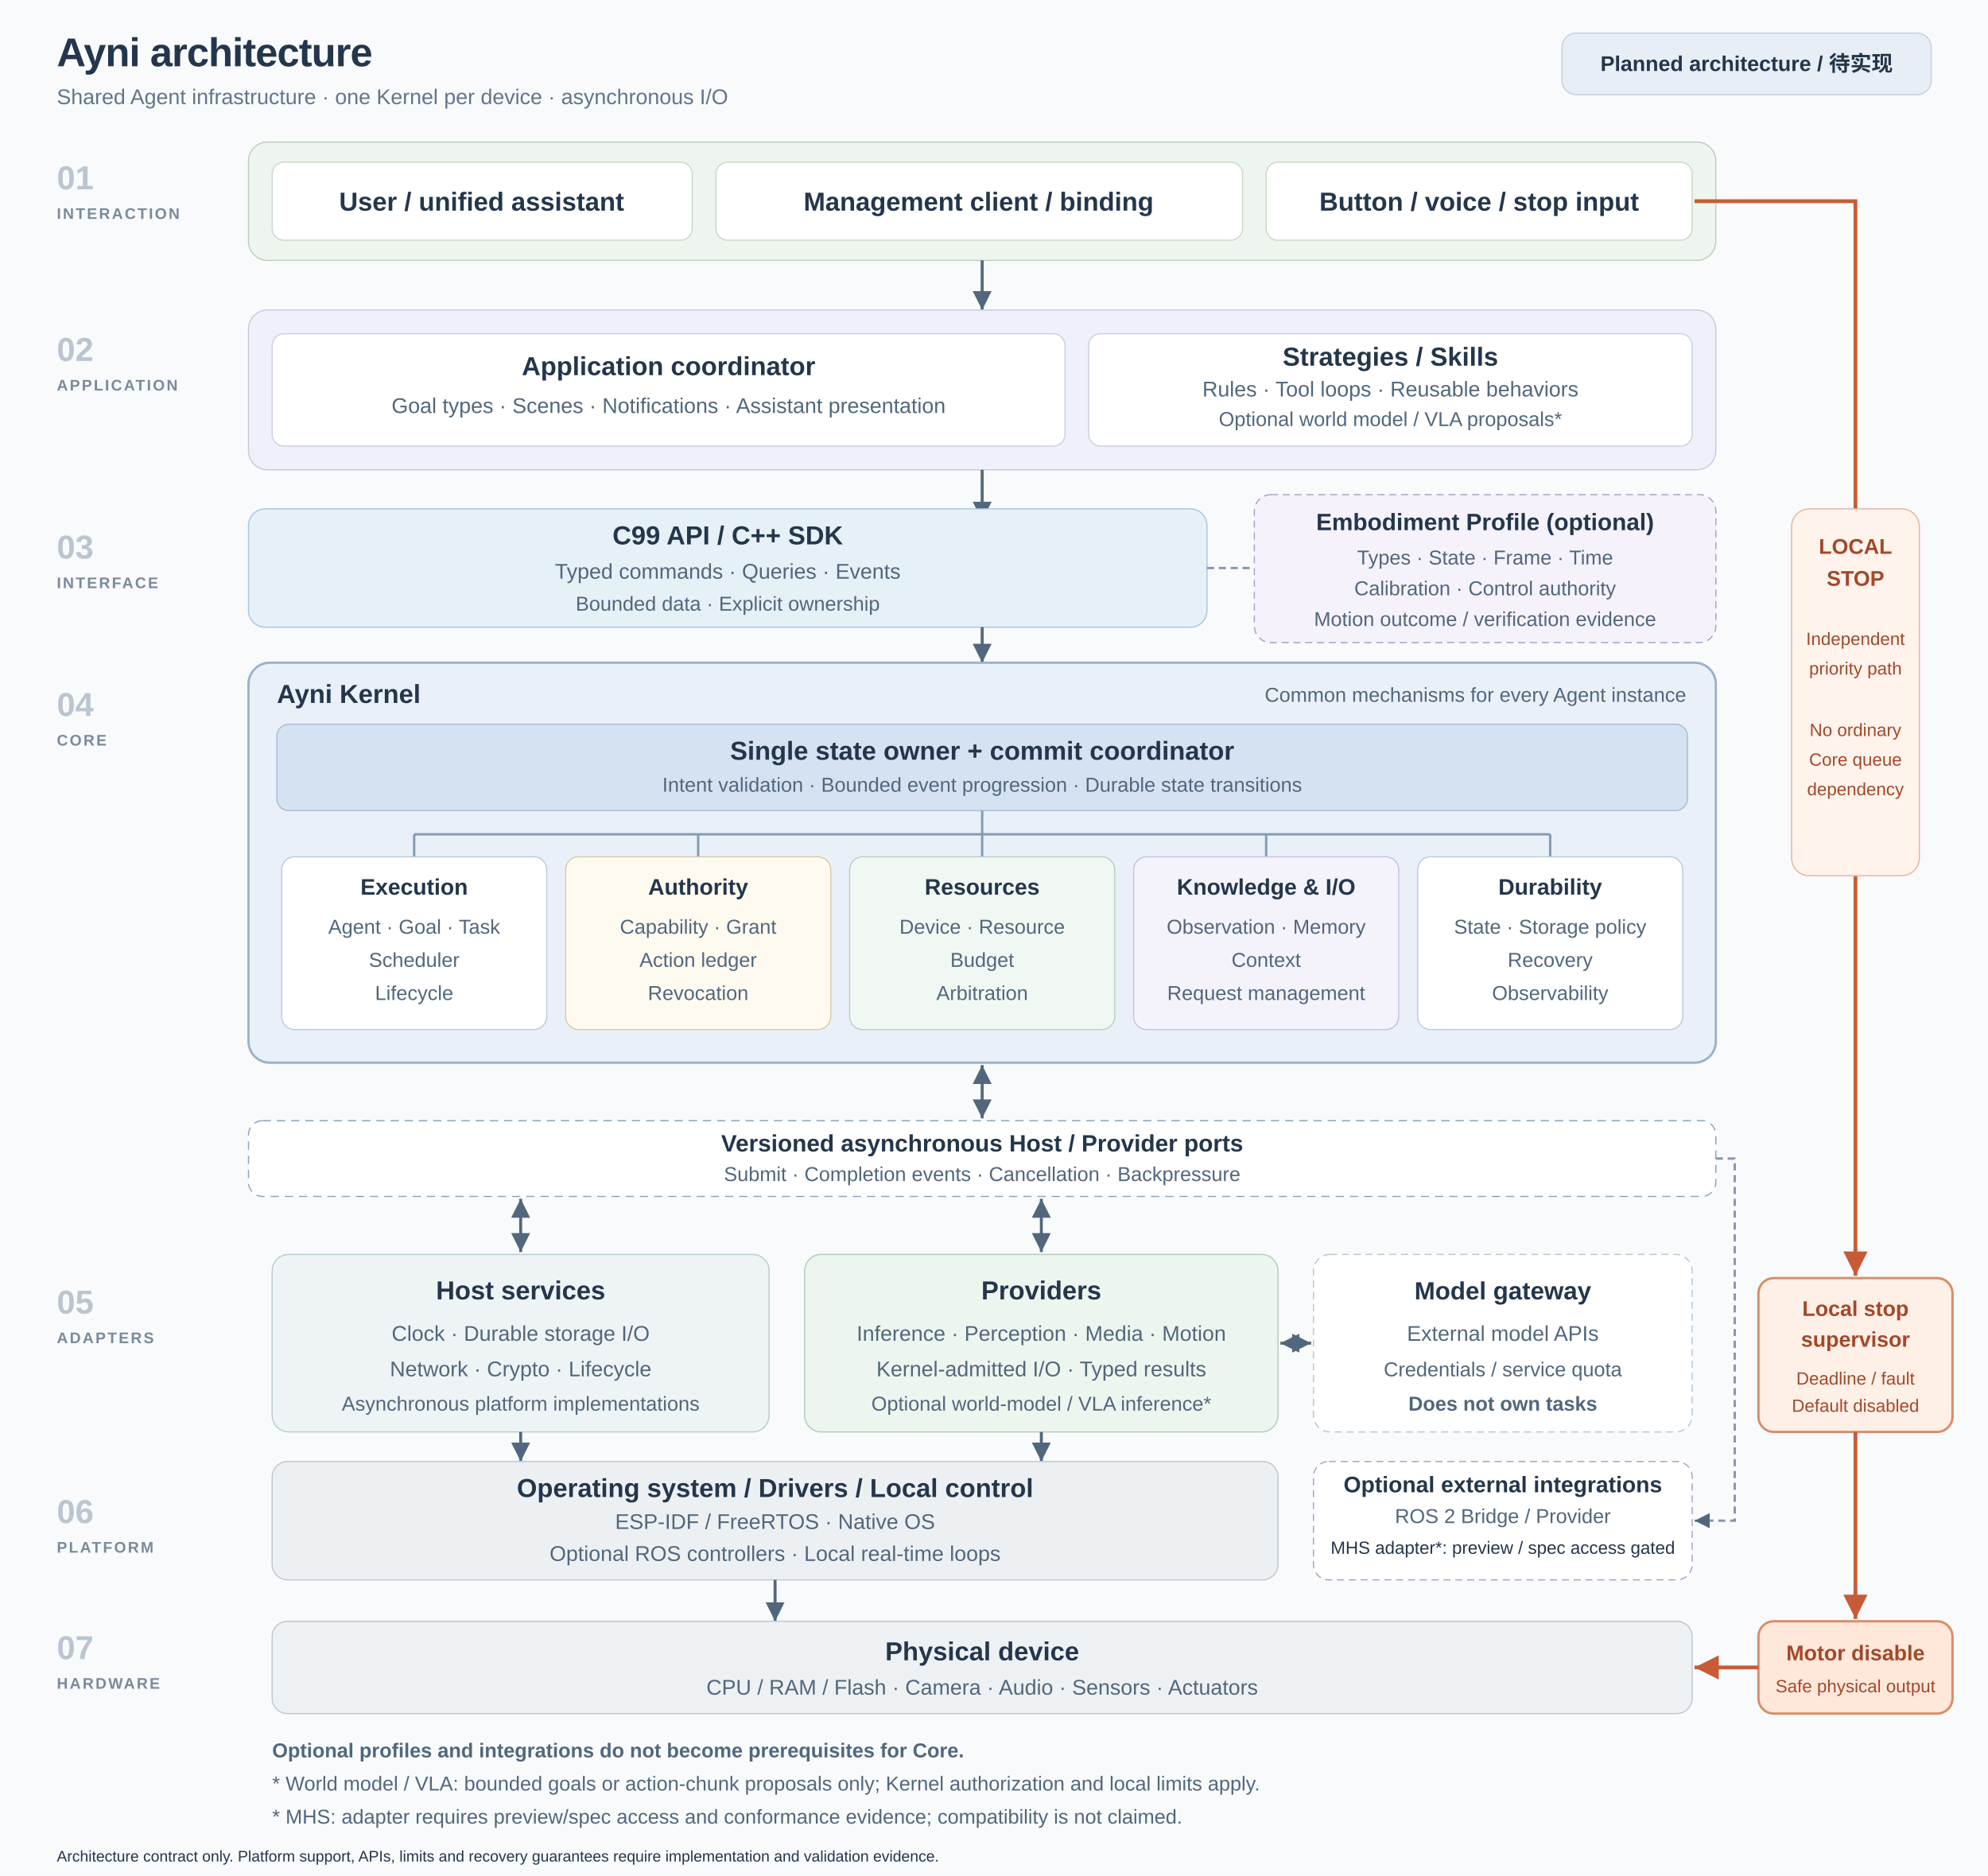
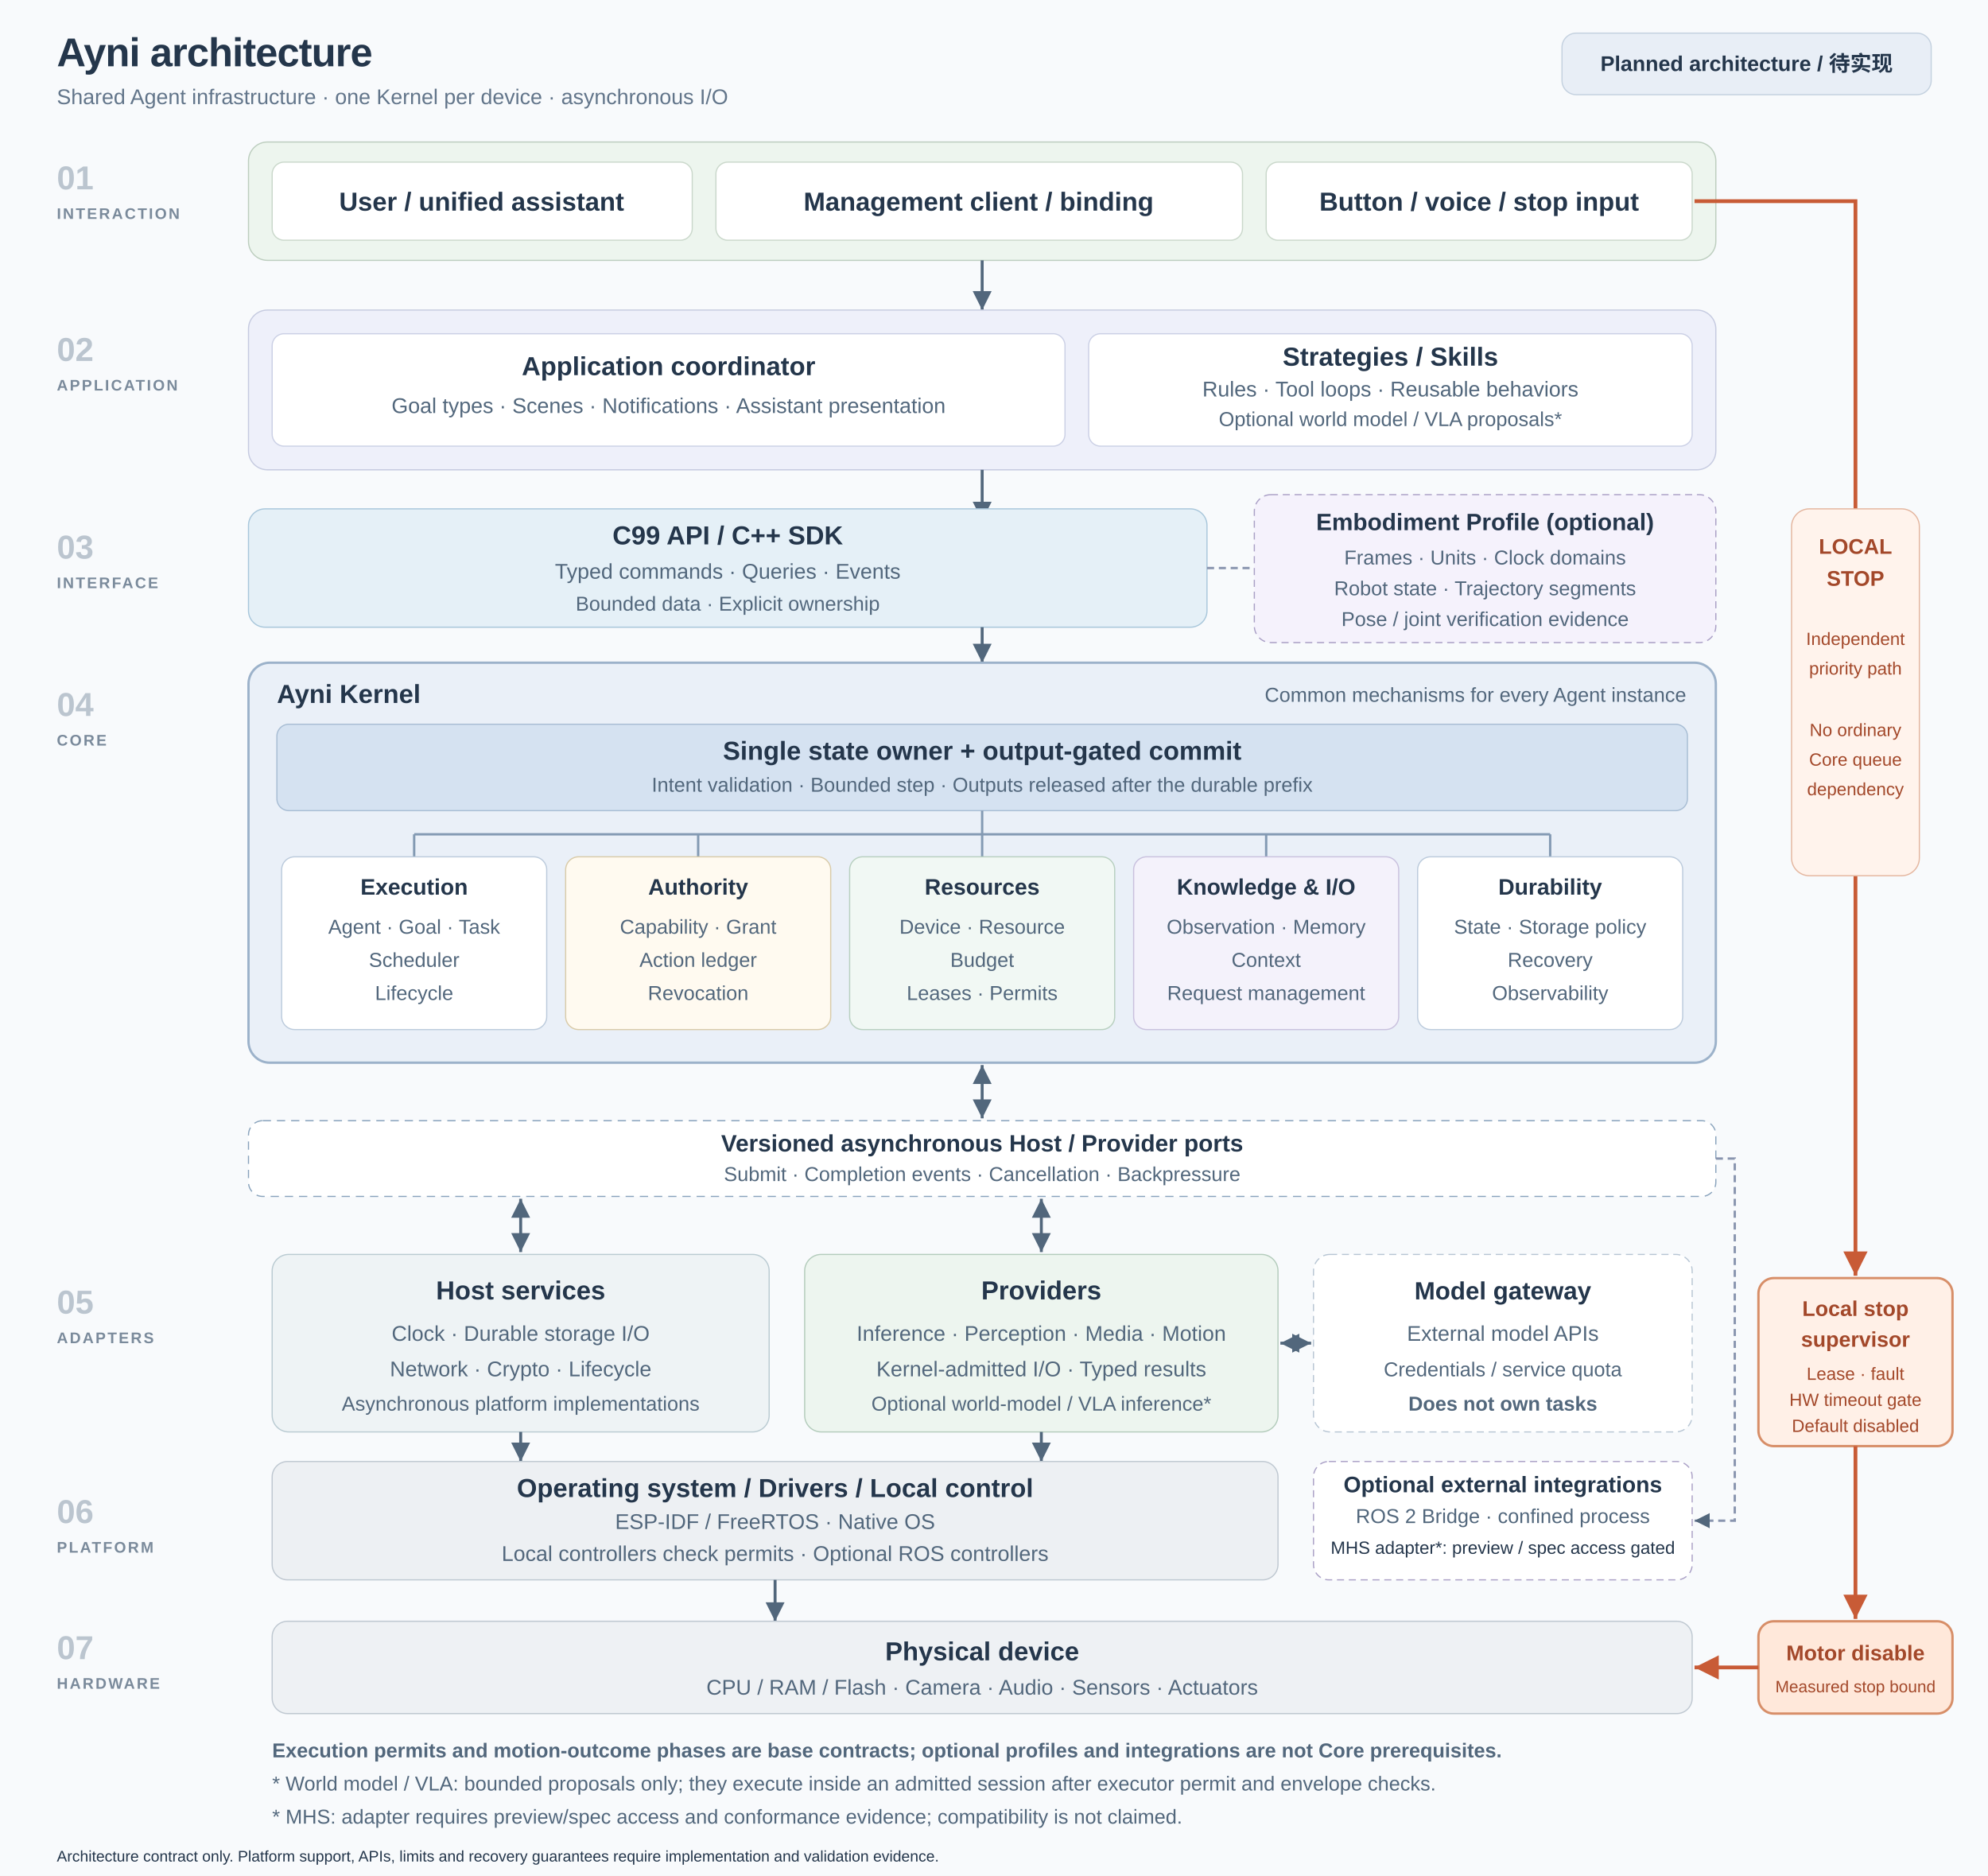
<svg xmlns="http://www.w3.org/2000/svg" width="1680" height="1585" viewBox="0 0 1680 1585" role="img" aria-labelledby="title desc">
  <defs>
    <marker id="arrow" viewBox="0 0 10 10" refX="9" refY="5" markerWidth="8" markerHeight="8" orient="auto-start-reverse">
      <path d="M 1 1 L 9 5 L 1 9 Z" fill="#52677c" />
    </marker>
    <marker id="stop-arrow" viewBox="0 0 10 10" refX="9" refY="5" markerWidth="8" markerHeight="8" orient="auto">
      <path d="M 1 1 L 9 5 L 1 9 Z" fill="#c85b36" />
    </marker>
    <style>
      text { font-family: -apple-system, BlinkMacSystemFont, 'Segoe UI', Arial, sans-serif; fill: #24364b; }
      .heading { font-size: 34px; font-weight: 700; letter-spacing: -.6px; }
      .subtitle { font-size: 18px; fill: #62758a; }
      .layer { font-size: 13px; font-weight: 700; letter-spacing: 1.5px; fill: #7a8a9b; }
      .layer-number { font-size: 28px; font-weight: 600; fill: #bbc5cf; }
      .label { font-size: 22px; font-weight: 650; }
      .small { font-size: 18px; fill: #52677c; }
      .detail { font-size: 17px; fill: #52677c; }
      .service-title { font-size: 19px; font-weight: 700; }
      .service-detail { font-size: 17px; fill: #52677c; }
      .connector { fill: none; stroke: #52677c; stroke-width: 2.5; marker-end: url(#arrow); }
      .duplex { fill: none; stroke: #52677c; stroke-width: 2.5; marker-start: url(#arrow); marker-end: url(#arrow); }
      .optional-link { fill: none; stroke: #8995af; stroke-width: 2; stroke-dasharray: 6 4; }
      .stop-line { fill: none; stroke: #c85b36; stroke-width: 3.2; marker-end: url(#stop-arrow); }
      .stop-title { font-size: 18px; font-weight: 700; fill: #a3482a; }
      .stop-detail { font-size: 15px; fill: #a3482a; }
    </style>
  </defs>
  <rect width="1680" height="1585" fill="#f8fafc" />
  <text x="48" y="56" class="heading">Ayni architecture</text>
  <text x="48" y="88" class="subtitle">Shared Agent infrastructure · one Kernel per device · asynchronous I/O</text>
  <rect x="1320" y="28" width="312" height="52" rx="12" fill="#e8eef6" stroke="#c4d1df" />
  <text x="1476" y="60" text-anchor="middle" font-size="18" font-weight="650">Planned architecture / 待实现</text>
  <text x="48" y="160" class="layer-number">01</text>
  <text x="48" y="185" class="layer">INTERACTION</text>
  <rect x="210" y="120" width="1240" height="100" rx="16" fill="#edf5ee" stroke="#bdcebf" />
  <rect x="230" y="137" width="355" height="66" rx="10" fill="#ffffff" stroke="#cad8cb" />
  <text x="407" y="178" text-anchor="middle" class="label">User / unified assistant</text>
  <rect x="605" y="137" width="445" height="66" rx="10" fill="#ffffff" stroke="#cad8cb" />
  <text x="827" y="178" text-anchor="middle" class="label">Management client / binding</text>
  <rect x="1070" y="137" width="360" height="66" rx="10" fill="#ffffff" stroke="#cad8cb" />
  <text x="1250" y="178" text-anchor="middle" class="label">Button / voice / stop input</text>
  <path d="M 830 220 V 262" class="connector" />
  <text x="48" y="305" class="layer-number">02</text>
  <text x="48" y="330" class="layer">APPLICATION</text>
  <rect x="210" y="262" width="1240" height="135" rx="16" fill="#eef0fa" stroke="#c6cbe0" />
  <rect x="230" y="282" width="670" height="95" rx="10" fill="#ffffff" stroke="#cbd0e5" />
  <text x="565" y="317" text-anchor="middle" class="label">Application coordinator</text>
  <text x="565" y="349" text-anchor="middle" class="small">Goal types · Scenes · Notifications · Assistant presentation</text>
  <rect x="920" y="282" width="510" height="95" rx="10" fill="#ffffff" stroke="#cbd0e5" />
  <text x="1175" y="309" text-anchor="middle" class="label">Strategies / Skills</text>
  <text x="1175" y="335" text-anchor="middle" class="small">Rules · Tool loops · Reusable behaviors</text>
  <text x="1175" y="360" text-anchor="middle" class="detail">Optional world model / VLA proposals*</text>
  <path d="M 830 397 V 440" class="connector" />
  <text x="48" y="472" class="layer-number">03</text>
  <text x="48" y="497" class="layer">INTERFACE</text>
  <rect x="210" y="430" width="810" height="100" rx="14" fill="#e5f0f7" stroke="#a9c7db" />
  <text x="615" y="460" text-anchor="middle" class="label">C99 API / C++ SDK</text>
  <text x="615" y="489" text-anchor="middle" class="small">Typed commands · Queries · Events</text>
  <text x="615" y="516" text-anchor="middle" class="detail">Bounded data · Explicit ownership</text>
  <path d="M 830 530 V 560" class="connector" />
  <path d="M 1020 480 H 1058" class="optional-link" />
  <rect x="1060" y="418" width="390" height="125" rx="14" fill="#f5f2fc" stroke="#aaa0c6" stroke-dasharray="6 4" />
  <text x="1255" y="448" text-anchor="middle" font-size="20" font-weight="650">Embodiment Profile (optional)</text>
-   <text x="1255" y="477" text-anchor="middle" class="detail">Types · State · Frame · Time</text>
-   <text x="1255" y="503" text-anchor="middle" class="detail">Calibration · Control authority</text>
-   <text x="1255" y="529" text-anchor="middle" class="detail">Motion outcome / verification evidence</text>
+   <text x="1255" y="477" text-anchor="middle" class="detail">Frames · Units · Clock domains</text>
+   <text x="1255" y="503" text-anchor="middle" class="detail">Robot state · Trajectory segments</text>
+   <text x="1255" y="529" text-anchor="middle" class="detail">Pose / joint verification evidence</text>
  <text x="48" y="605" class="layer-number">04</text>
  <text x="48" y="630" class="layer">CORE</text>
  <rect x="210" y="560" width="1240" height="338" rx="18" fill="#eaf0f8" stroke="#9cb2ca" stroke-width="2" />
  <text x="234" y="594" class="label">Ayni Kernel</text>
  <text x="1425" y="593" text-anchor="end" class="detail">Common mechanisms for every Agent instance</text>
  <rect x="234" y="612" width="1192" height="73" rx="10" fill="#d5e2f1" stroke="#a8bdd4" />
-   <text x="830" y="642" text-anchor="middle" class="label">Single state owner + commit coordinator</text>
-   <text x="830" y="669" text-anchor="middle" class="detail">Intent validation · Bounded event progression · Durable state transitions</text>
+   <text x="830" y="642" text-anchor="middle" class="label">Single state owner + output-gated commit</text>
+   <text x="830" y="669" text-anchor="middle" class="detail">Intent validation · Bounded step · Outputs released after the durable prefix</text>
  <path d="M 830 685 V 705 M 350 705 H 1310" fill="none" stroke="#839ab3" stroke-width="2" />
  <path d="M 350 705 V 724 M 590 705 V 724 M 830 705 V 724 M 1070 705 V 724 M 1310 705 V 724" fill="none" stroke="#839ab3" stroke-width="2" />
  <rect x="238" y="724" width="224" height="146" rx="11" fill="#ffffff" stroke="#bccbdc" />
  <text x="350" y="756" text-anchor="middle" class="service-title">Execution</text>
  <text x="350" y="789" text-anchor="middle" class="service-detail">Agent · Goal · Task</text>
  <text x="350" y="817" text-anchor="middle" class="service-detail">Scheduler</text>
  <text x="350" y="845" text-anchor="middle" class="service-detail">Lifecycle</text>
  <rect x="478" y="724" width="224" height="146" rx="11" fill="#fffaf0" stroke="#d9cba9" />
  <text x="590" y="756" text-anchor="middle" class="service-title">Authority</text>
  <text x="590" y="789" text-anchor="middle" class="service-detail">Capability · Grant</text>
  <text x="590" y="817" text-anchor="middle" class="service-detail">Action ledger</text>
  <text x="590" y="845" text-anchor="middle" class="service-detail">Revocation</text>
  <rect x="718" y="724" width="224" height="146" rx="11" fill="#f1f8f4" stroke="#b8d0c0" />
  <text x="830" y="756" text-anchor="middle" class="service-title">Resources</text>
  <text x="830" y="789" text-anchor="middle" class="service-detail">Device · Resource</text>
  <text x="830" y="817" text-anchor="middle" class="service-detail">Budget</text>
-   <text x="830" y="845" text-anchor="middle" class="service-detail">Arbitration</text>
+   <text x="830" y="845" text-anchor="middle" class="service-detail">Leases · Permits</text>
  <rect x="958" y="724" width="224" height="146" rx="11" fill="#f4f2fb" stroke="#c9c1de" />
  <text x="1070" y="756" text-anchor="middle" class="service-title">Knowledge &amp; I/O</text>
  <text x="1070" y="789" text-anchor="middle" class="service-detail">Observation · Memory</text>
  <text x="1070" y="817" text-anchor="middle" class="service-detail">Context</text>
  <text x="1070" y="845" text-anchor="middle" class="service-detail">Request management</text>
  <rect x="1198" y="724" width="224" height="146" rx="11" fill="#ffffff" stroke="#bccbdc" />
  <text x="1310" y="756" text-anchor="middle" class="service-title">Durability</text>
  <text x="1310" y="789" text-anchor="middle" class="service-detail">State · Storage policy</text>
  <text x="1310" y="817" text-anchor="middle" class="service-detail">Recovery</text>
  <text x="1310" y="845" text-anchor="middle" class="service-detail">Observability</text>
  <path d="M 830 900 V 945" class="duplex" />
  <rect x="210" y="947" width="1240" height="64" rx="12" fill="#ffffff" stroke="#8aa4bd" stroke-dasharray="7 5" />
  <text x="830" y="973" text-anchor="middle" font-size="20" font-weight="650">Versioned asynchronous Host / Provider ports</text>
  <text x="830" y="998" text-anchor="middle" class="detail">Submit · Completion events · Cancellation · Backpressure</text>
  <path d="M 440 1013 V 1058" class="duplex" />
  <path d="M 880 1013 V 1058" class="duplex" />
  <text x="48" y="1110" class="layer-number">05</text>
  <text x="48" y="1135" class="layer">ADAPTERS</text>
  <rect x="230" y="1060" width="420" height="150" rx="14" fill="#eef3f5" stroke="#bacbd2" />
  <text x="440" y="1098" text-anchor="middle" class="label">Host services</text>
  <text x="440" y="1133" text-anchor="middle" class="small">Clock · Durable storage I/O</text>
  <text x="440" y="1163" text-anchor="middle" class="small">Network · Crypto · Lifecycle</text>
  <text x="440" y="1192" text-anchor="middle" class="detail">Asynchronous platform implementations</text>
  <rect x="680" y="1060" width="400" height="150" rx="14" fill="#edf5ef" stroke="#b4ccbc" />
  <text x="880" y="1098" text-anchor="middle" class="label">Providers</text>
  <text x="880" y="1133" text-anchor="middle" class="small">Inference · Perception · Media · Motion</text>
  <text x="880" y="1163" text-anchor="middle" class="small">Kernel-admitted I/O · Typed results</text>
  <text x="880" y="1192" text-anchor="middle" class="detail">Optional world-model / VLA inference*</text>
  <path d="M 1082 1135 H 1108" class="duplex" />
  <rect x="1110" y="1060" width="320" height="150" rx="14" fill="#ffffff" stroke="#b8c6d4" stroke-dasharray="6 4" />
  <text x="1270" y="1098" text-anchor="middle" font-size="21" font-weight="650">Model gateway</text>
  <text x="1270" y="1133" text-anchor="middle" class="small">External model APIs</text>
  <text x="1270" y="1163" text-anchor="middle" class="detail">Credentials / service quota</text>
  <text x="1270" y="1192" text-anchor="middle" class="detail" font-weight="650">Does not own tasks</text>
  <path d="M 440 1210 V 1235" class="connector" />
  <path d="M 880 1210 V 1235" class="connector" />
  <text x="48" y="1287" class="layer-number">06</text>
  <text x="48" y="1312" class="layer">PLATFORM</text>
  <rect x="230" y="1235" width="850" height="100" rx="13" fill="#edf0f3" stroke="#bfc8d1" />
  <text x="655" y="1265" text-anchor="middle" class="label">Operating system / Drivers / Local control</text>
  <text x="655" y="1292" text-anchor="middle" class="small">ESP-IDF / FreeRTOS · Native OS</text>
-   <text x="655" y="1319" text-anchor="middle" class="small">Optional ROS controllers · Local real-time loops</text>
+   <text x="655" y="1319" text-anchor="middle" class="small">Local controllers check permits · Optional ROS controllers</text>
  <path d="M 655 1335 V 1370" class="connector" />
  <path d="M 1450 979 H 1466 V 1285 H 1432" class="optional-link" marker-end="url(#arrow)" />
  <rect x="1110" y="1235" width="320" height="100" rx="13" fill="#ffffff" stroke="#aaa0c6" stroke-dasharray="6 4" />
  <text x="1270" y="1261" text-anchor="middle" font-size="19" font-weight="650">Optional external integrations</text>
-   <text x="1270" y="1287" text-anchor="middle" class="detail">ROS 2 Bridge / Provider</text>
+   <text x="1270" y="1287" text-anchor="middle" class="detail">ROS 2 Bridge · confined process</text>
  <text x="1270" y="1313" text-anchor="middle" font-size="15" fill="#52677c">MHS adapter*: preview / spec access gated</text>
  <text x="48" y="1402" class="layer-number">07</text>
  <text x="48" y="1427" class="layer">HARDWARE</text>
  <rect x="230" y="1370" width="1200" height="78" rx="13" fill="#eef1f4" stroke="#bfc8d1" />
  <text x="830" y="1403" text-anchor="middle" class="label">Physical device</text>
  <text x="830" y="1432" text-anchor="middle" class="small">CPU / RAM / Flash · Camera · Audio · Sensors · Actuators</text>
  <path d="M 1432 170 H 1568 V 1078" class="stop-line" />
  <rect x="1514" y="430" width="108" height="310" rx="15" fill="#fff3ec" stroke="#e4b69f" />
  <text x="1568" y="468" text-anchor="middle" class="stop-title">LOCAL</text>
  <text x="1568" y="495" text-anchor="middle" class="stop-title">STOP</text>
  <text x="1568" y="545" text-anchor="middle" class="stop-detail">Independent</text>
  <text x="1568" y="570" text-anchor="middle" class="stop-detail">priority path</text>
  <text x="1568" y="622" text-anchor="middle" class="stop-detail">No ordinary</text>
  <text x="1568" y="647" text-anchor="middle" class="stop-detail">Core queue</text>
  <text x="1568" y="672" text-anchor="middle" class="stop-detail">dependency</text>
-   <rect x="1486" y="1080" width="164" height="130" rx="13" fill="#fff0e7" stroke="#d78e68" stroke-width="2" />
+   <rect x="1486" y="1080" width="164" height="142" rx="13" fill="#fff0e7" stroke="#d78e68" stroke-width="2" />
  <text x="1568" y="1112" text-anchor="middle" class="stop-title">Local stop</text>
  <text x="1568" y="1138" text-anchor="middle" class="stop-title">supervisor</text>
-   <text x="1568" y="1170" text-anchor="middle" class="stop-detail">Deadline / fault</text>
-   <text x="1568" y="1193" text-anchor="middle" class="stop-detail">Default disabled</text>
-   <path d="M 1568 1210 V 1368" class="stop-line" />
+   <text x="1568" y="1166" text-anchor="middle" class="stop-detail">Lease · fault</text>
+   <text x="1568" y="1188" text-anchor="middle" class="stop-detail">HW timeout gate</text>
+   <text x="1568" y="1210" text-anchor="middle" class="stop-detail">Default disabled</text>
+   <path d="M 1568 1222 V 1368" class="stop-line" />
  <rect x="1486" y="1370" width="164" height="78" rx="13" fill="#ffe8da" stroke="#d78e68" stroke-width="2" />
  <text x="1568" y="1403" text-anchor="middle" class="stop-title">Motor disable</text>
-   <text x="1568" y="1430" text-anchor="middle" class="stop-detail">Safe physical output</text>
+   <text x="1568" y="1430" text-anchor="middle" class="stop-detail" style="font-size: 14px">Measured stop bound</text>
  <path d="M 1486 1409 H 1432" class="stop-line" />
-   <text x="230" y="1485" class="detail" font-weight="650">Optional profiles and integrations do not become prerequisites for Core.</text>
-   <text x="230" y="1513" class="detail">* World model / VLA: bounded goals or action-chunk proposals only; Kernel authorization and local limits apply.</text>
+   <text x="230" y="1485" class="detail" font-weight="650">Execution permits and motion-outcome phases are base contracts; optional profiles and integrations are not Core prerequisites.</text>
+   <text x="230" y="1513" class="detail">* World model / VLA: bounded proposals only; they execute inside an admitted session after executor permit and envelope checks.</text>
  <text x="230" y="1541" class="detail">* MHS: adapter requires preview/spec access and conformance evidence; compatibility is not claimed.</text>
  <text x="48" y="1573" font-size="13" fill="#7a8a9b">Architecture contract only. Platform support, APIs, limits and recovery guarantees require implementation and validation evidence.</text>
</svg>
